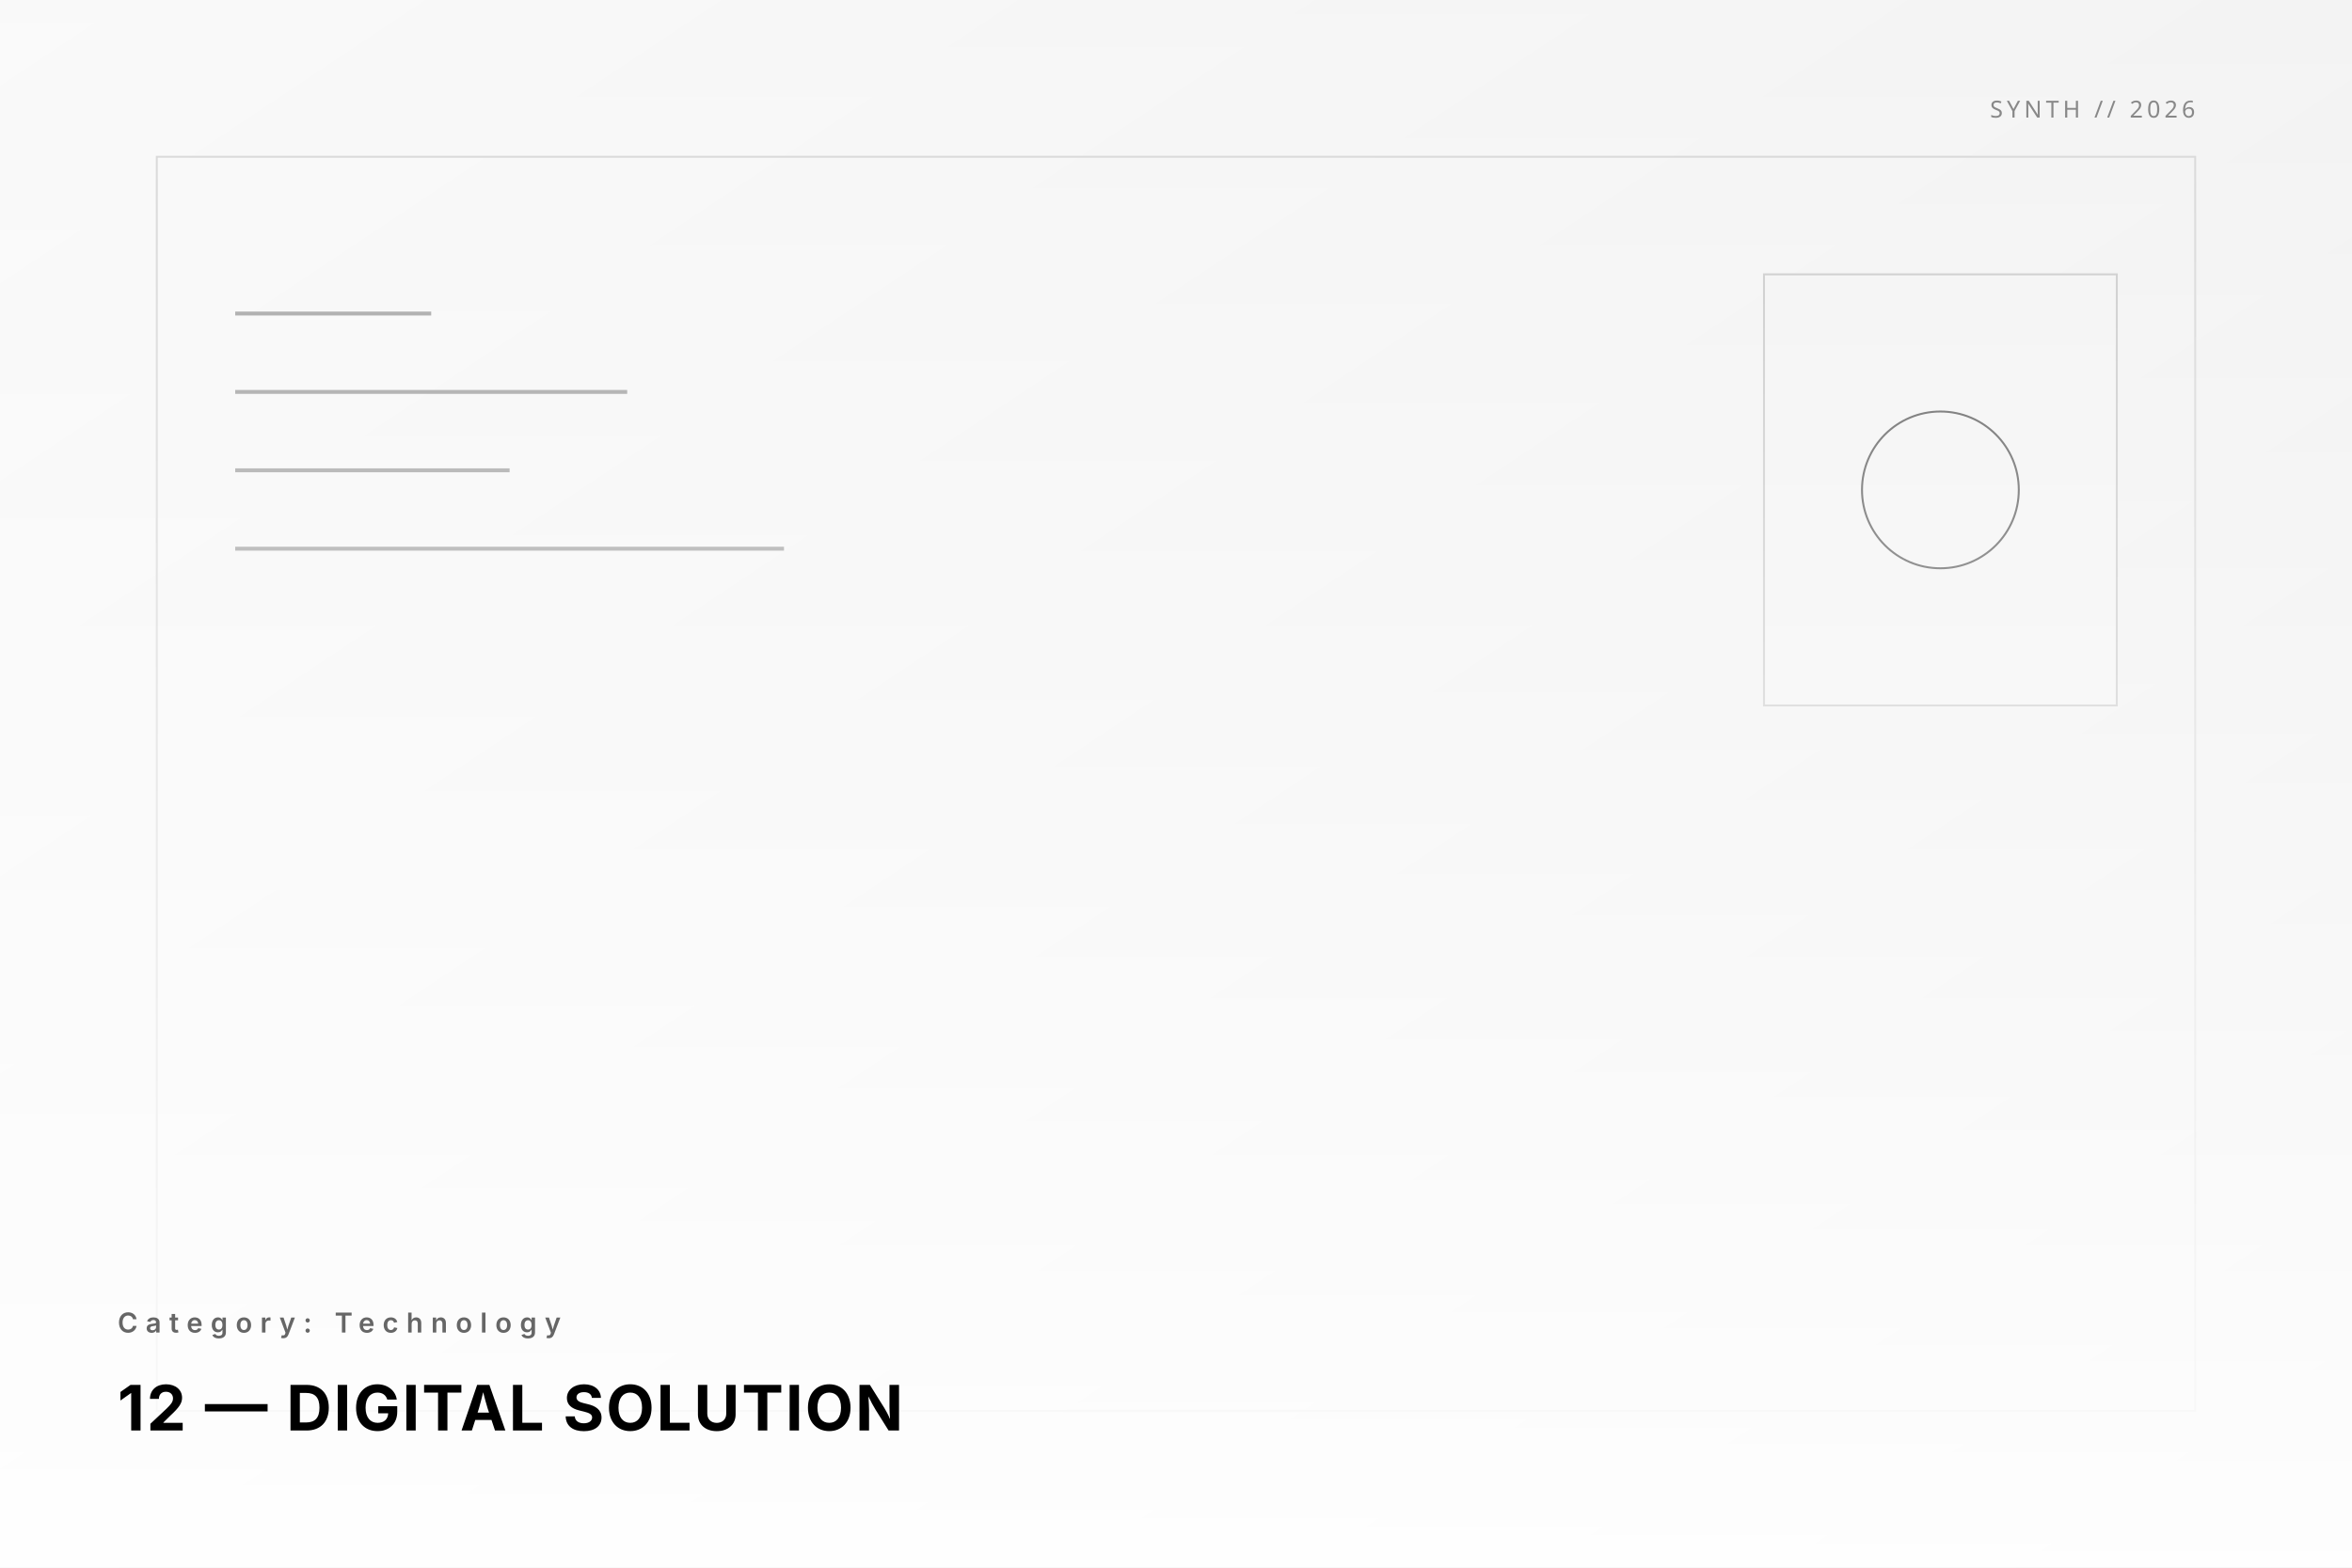
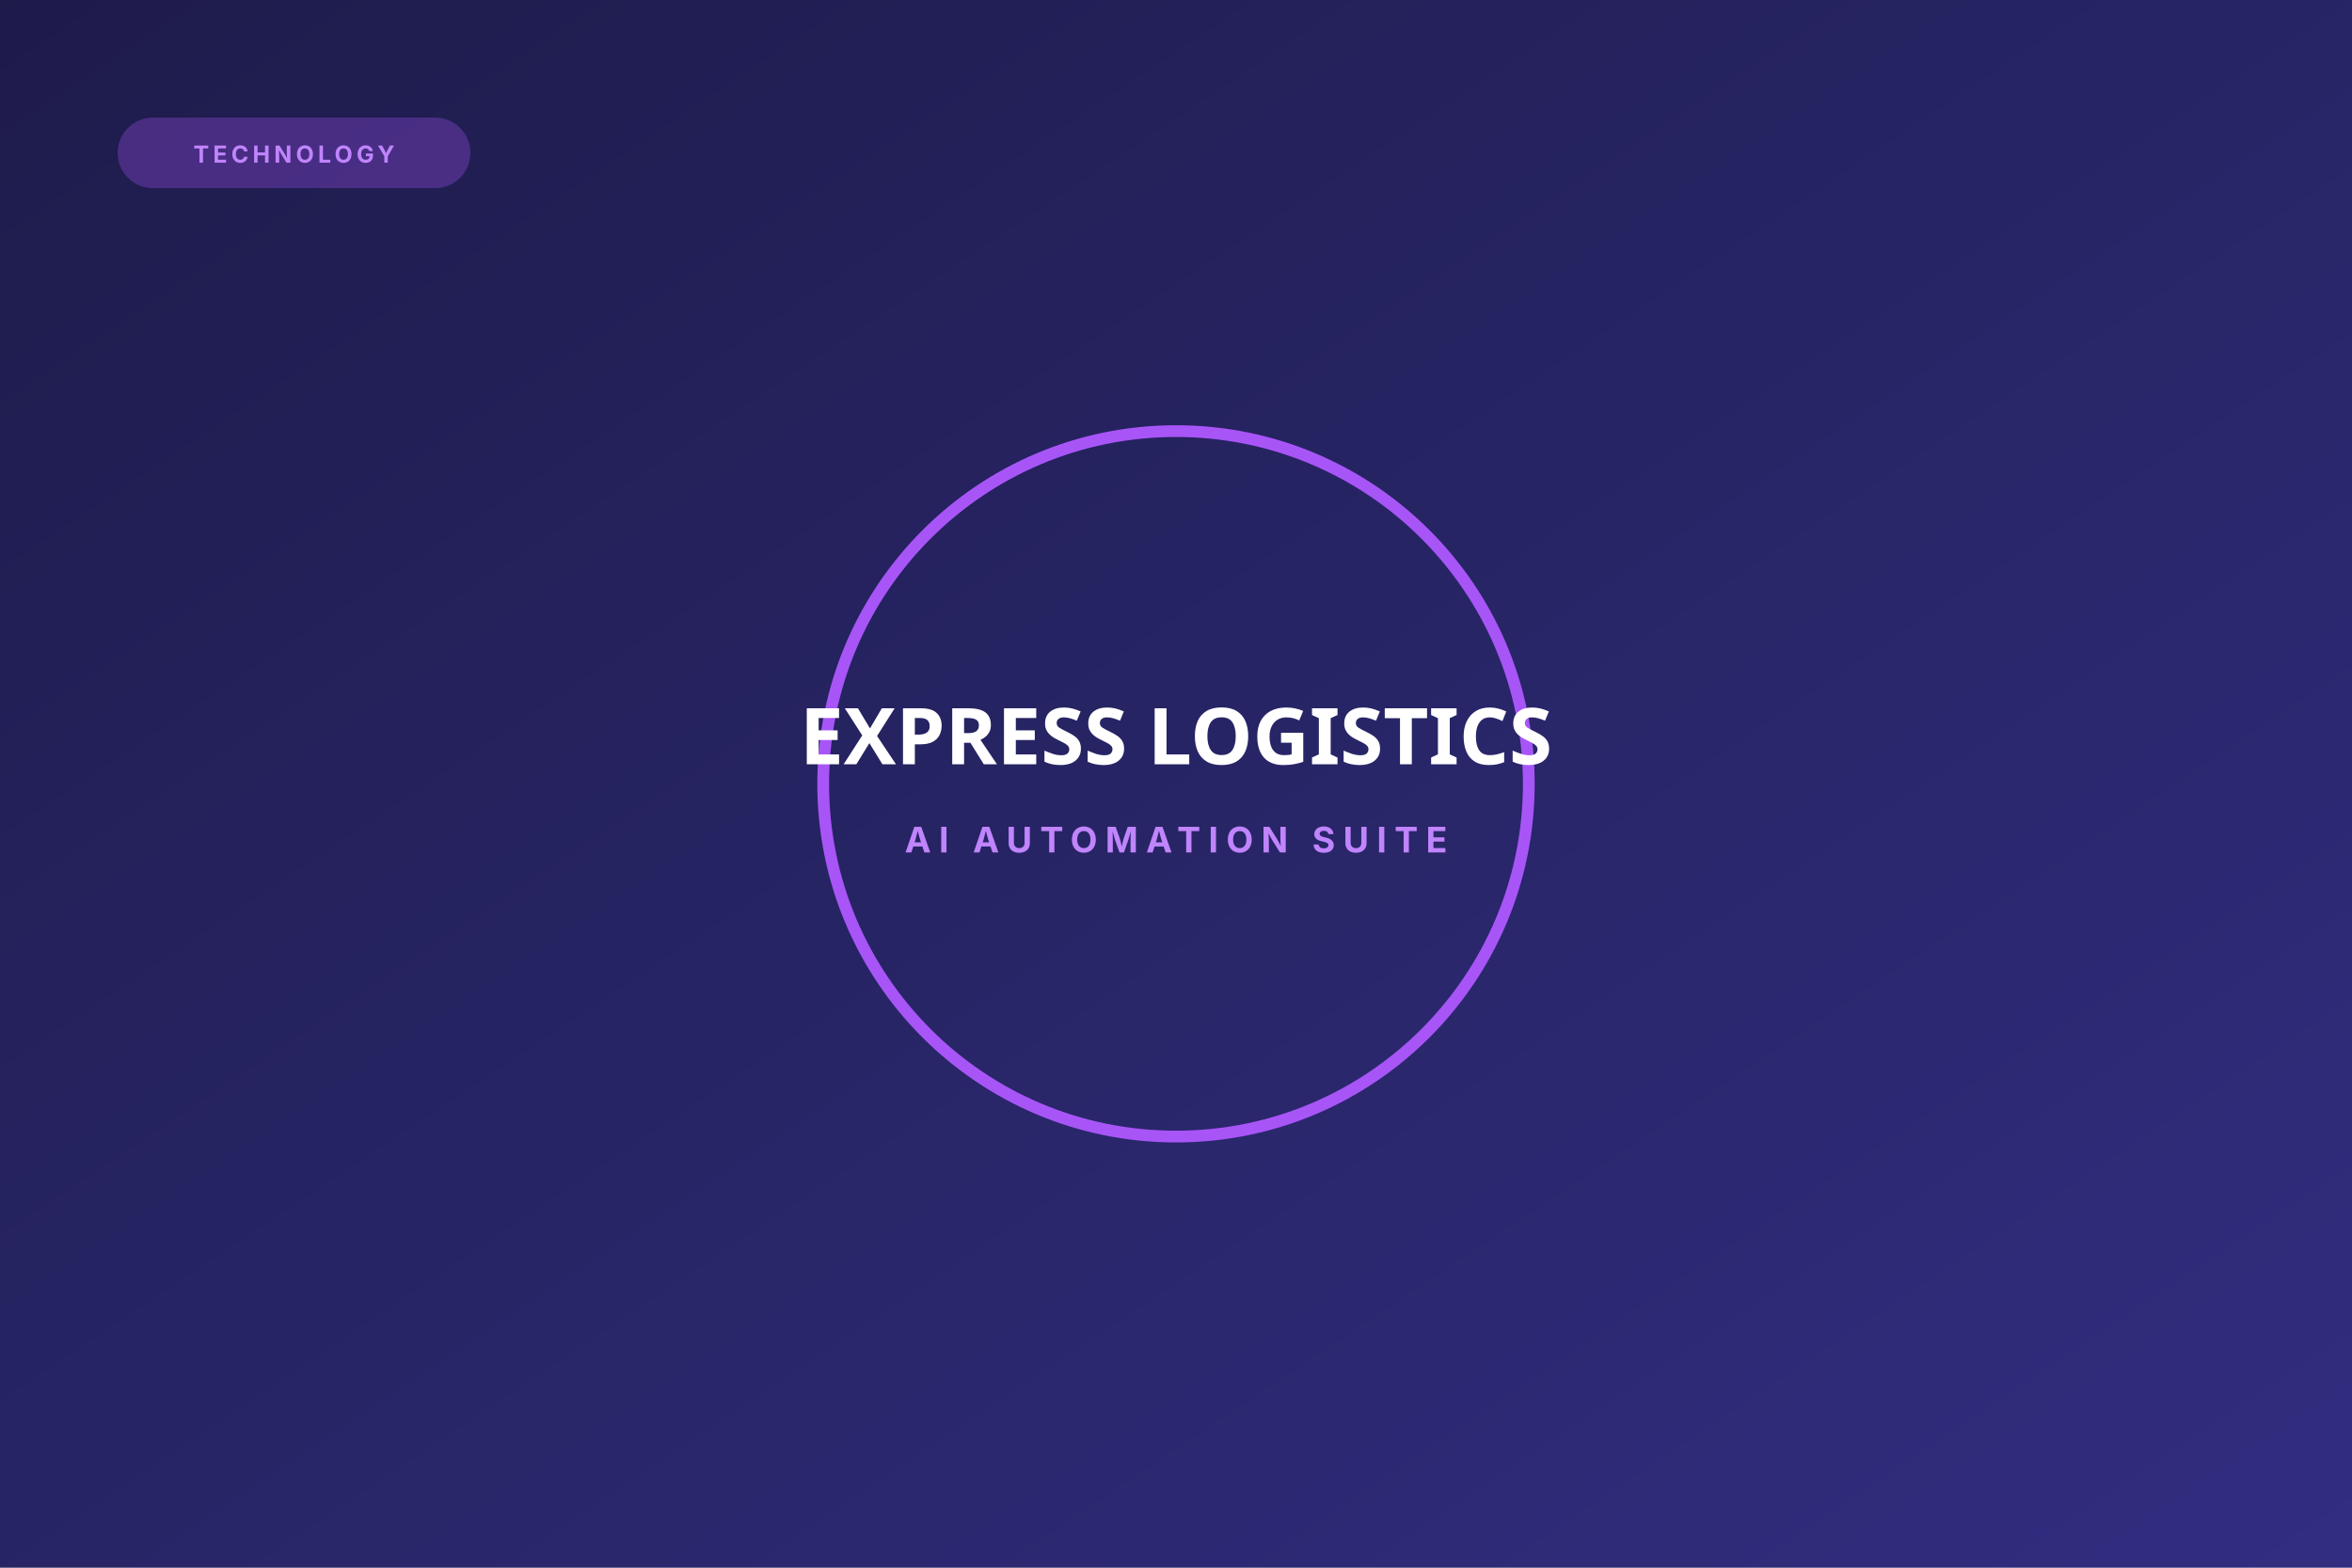
<svg xmlns="http://www.w3.org/2000/svg" viewBox="0 0 1200 800" width="100%" height="100%">
  <defs>
-     <linearGradient id="grad" x1="0%" y1="0%" x2="100%" y2="100%">
-       <stop offset="0%" stop-color="#f8f8f8" />
-       <stop offset="50%" stop-color="#f0f0f0" />
-       <stop offset="100%" stop-color="#e6e6e6" />
-     </linearGradient>
-     <linearGradient id="overlay" x1="0%" y1="100%" x2="0%" y2="0%">
-       <stop offset="0%" stop-color="#ffffff" stop-opacity="0.95" />
-       <stop offset="100%" stop-color="#ffffff" stop-opacity="0.2" />
+     <linearGradient id="bg12" x1="0%" y1="0%" x2="100%" y2="100%">
+       <stop offset="0%" stop-color="#1e1b4b" />
+       <stop offset="100%" stop-color="#312e81" />
    </linearGradient>
  </defs>
-   <rect width="1200" height="800" fill="url(#grad)" />
-   <g stroke="#d0d0d0" stroke-width="1" fill="none">
-     <rect x="80" y="80" width="1040" height="640" stroke="#cccccc" stroke-width="1" />
-     <path d="M 120 160 L 220 160 M 120 200 L 320 200 M 120 240 L 260 240 M 120 280 L 400 280" stroke="#888888" stroke-width="2" />
-     <rect x="900" y="140" width="180" height="220" stroke="#bbbbbb" stroke-width="1" fill="#f0f0f0" />
-     <circle cx="990" cy="250" r="40" stroke="#000000" stroke-width="1" opacity="0.8" />
+   <rect width="1200" height="800" fill="url(#bg12)" />
+   <g transform="translate(600, 400)">
+     <circle cx="0" cy="0" r="180" fill="none" stroke="#a855f7" stroke-width="6" />
+     <text x="0" y="-10" fill="#ffffff" font-family="Space Grotesk, sans-serif" font-size="40" font-weight="900" text-anchor="middle">EXPRESS LOGISTICS</text>
+     <text x="0" y="35" fill="#c084fc" font-family="Inter, sans-serif" font-size="18" font-weight="700" text-anchor="middle" letter-spacing="4">AI AUTOMATION SUITE</text>
  </g>
-   <rect width="1200" height="800" fill="url(#overlay)" />
-   <g font-family="system-ui, -apple-system, sans-serif" text-anchor="start">
-     <text x="60" y="680" fill="#666666" font-size="14" font-weight="600" letter-spacing="4" text-transform="uppercase">Category: Technology</text>
-     <text x="60" y="730" fill="#000000" font-size="32" font-weight="700" letter-spacing="1">12 — DIGITAL SOLUTION</text>
-   </g>
-   <g transform="translate(1120, 60)" font-family="sans-serif" text-anchor="end">
-     <text x="0" y="0" fill="#888888" font-size="12" letter-spacing="2">SYNTH // 2026</text>
-   </g>
+   <rect x="60" y="60" width="180" height="36" rx="18" fill="#a855f7" opacity="0.3" />
+   <text x="150" y="83" fill="#c084fc" font-family="Inter, sans-serif" font-size="12" font-weight="700" text-anchor="middle" letter-spacing="2">TECHNOLOGY</text>
</svg>
